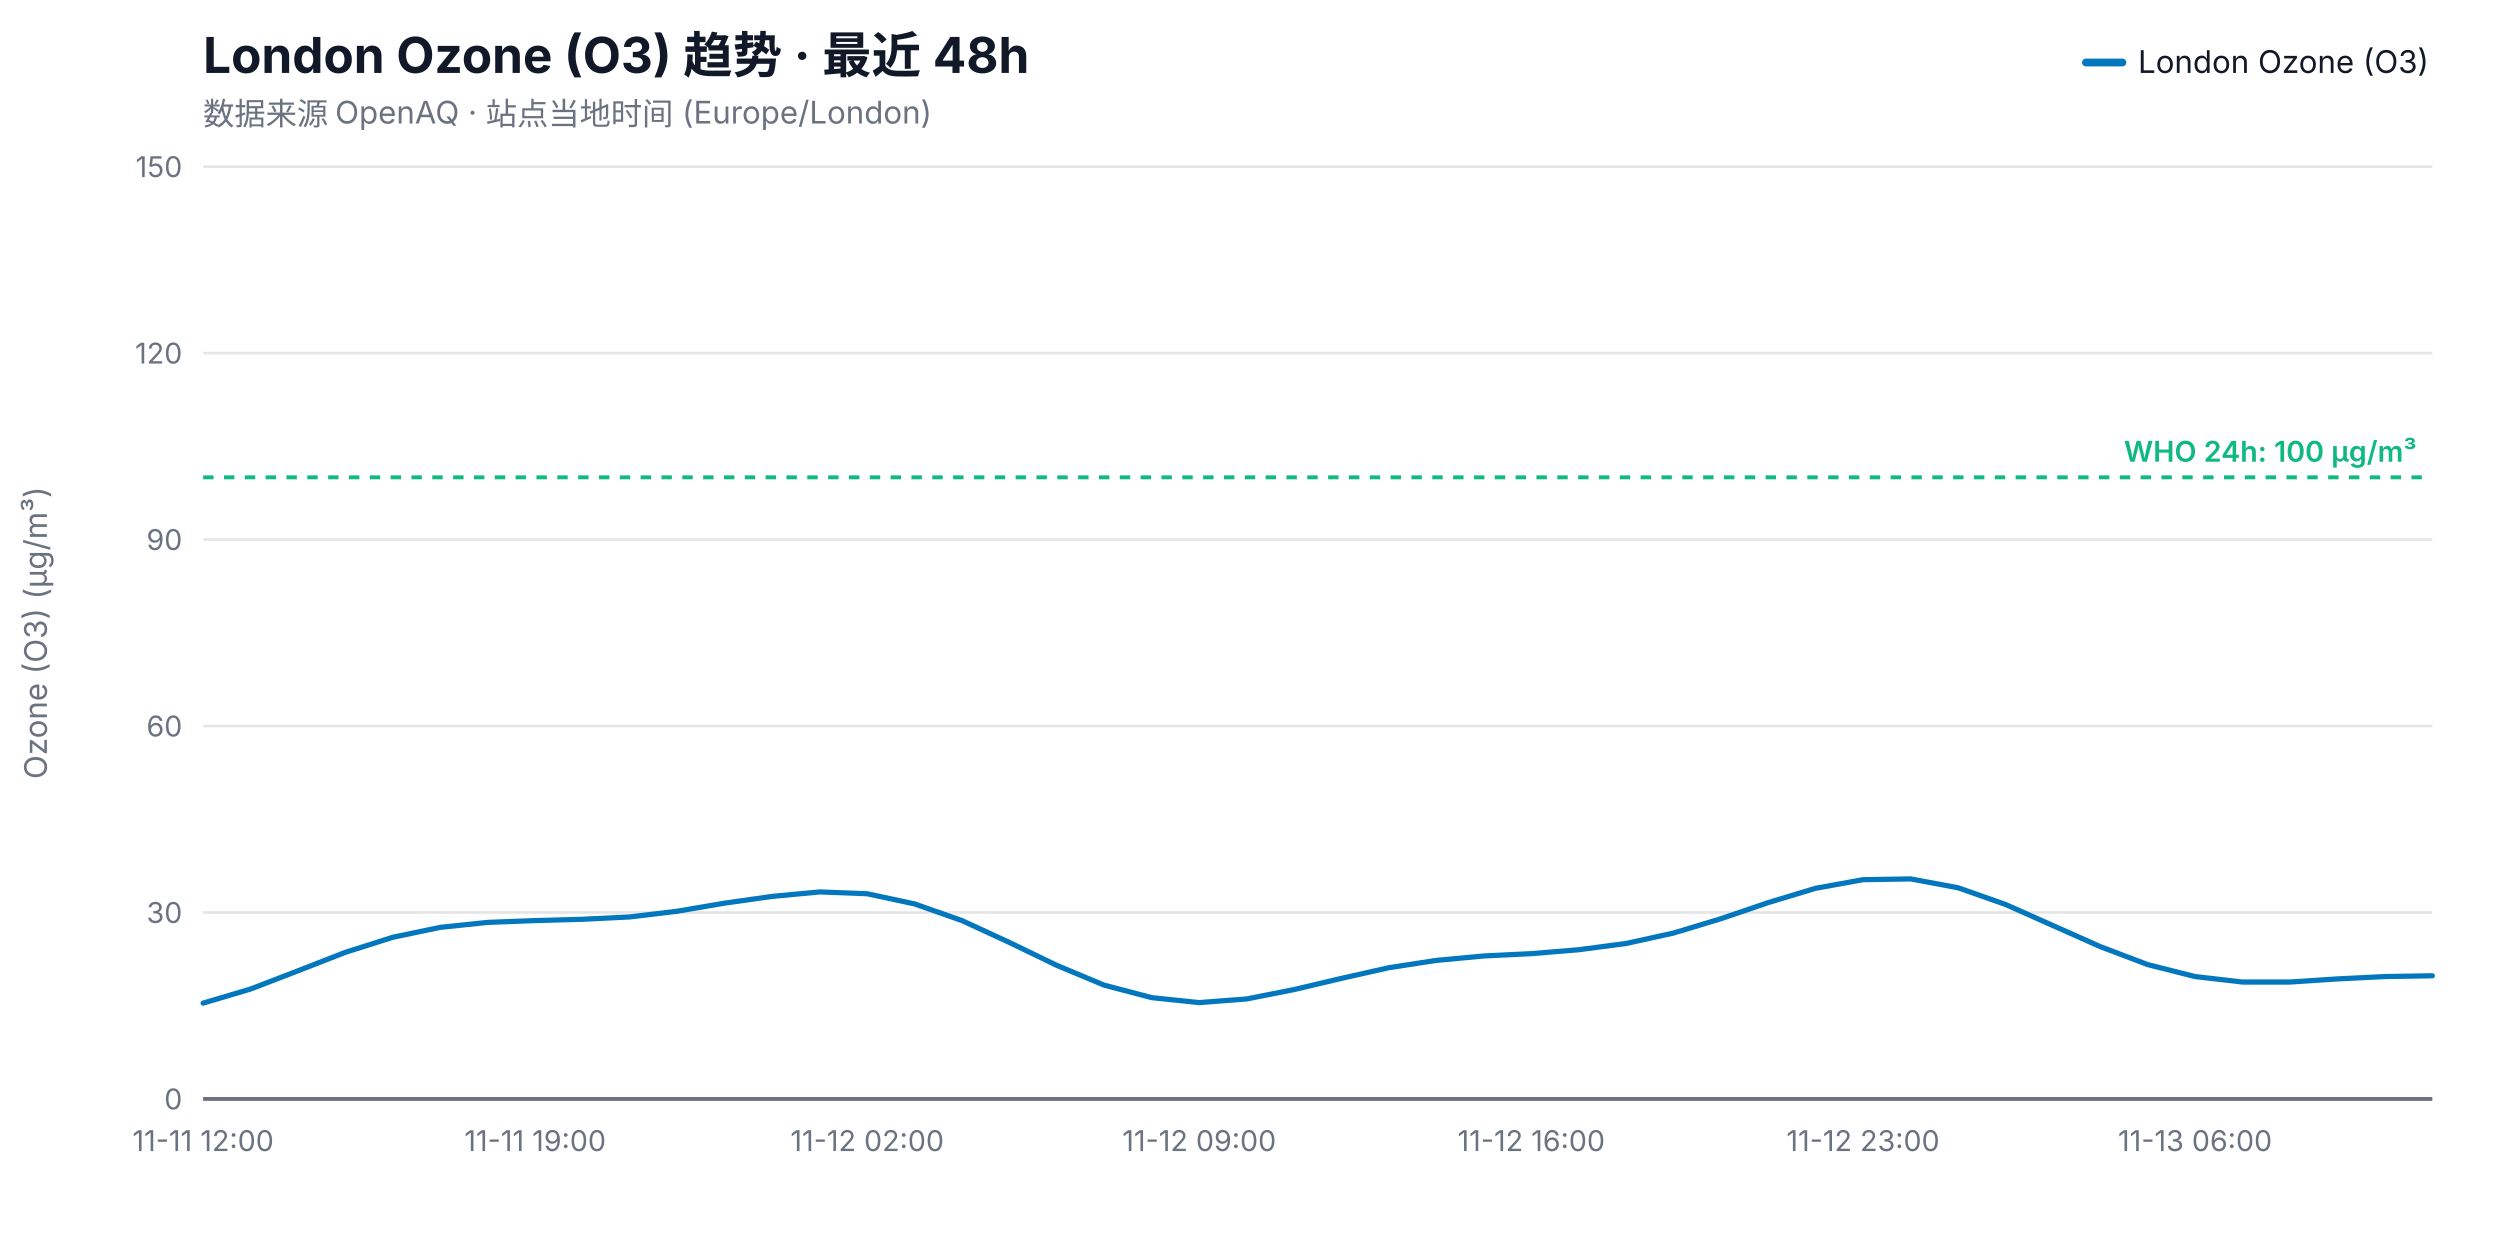
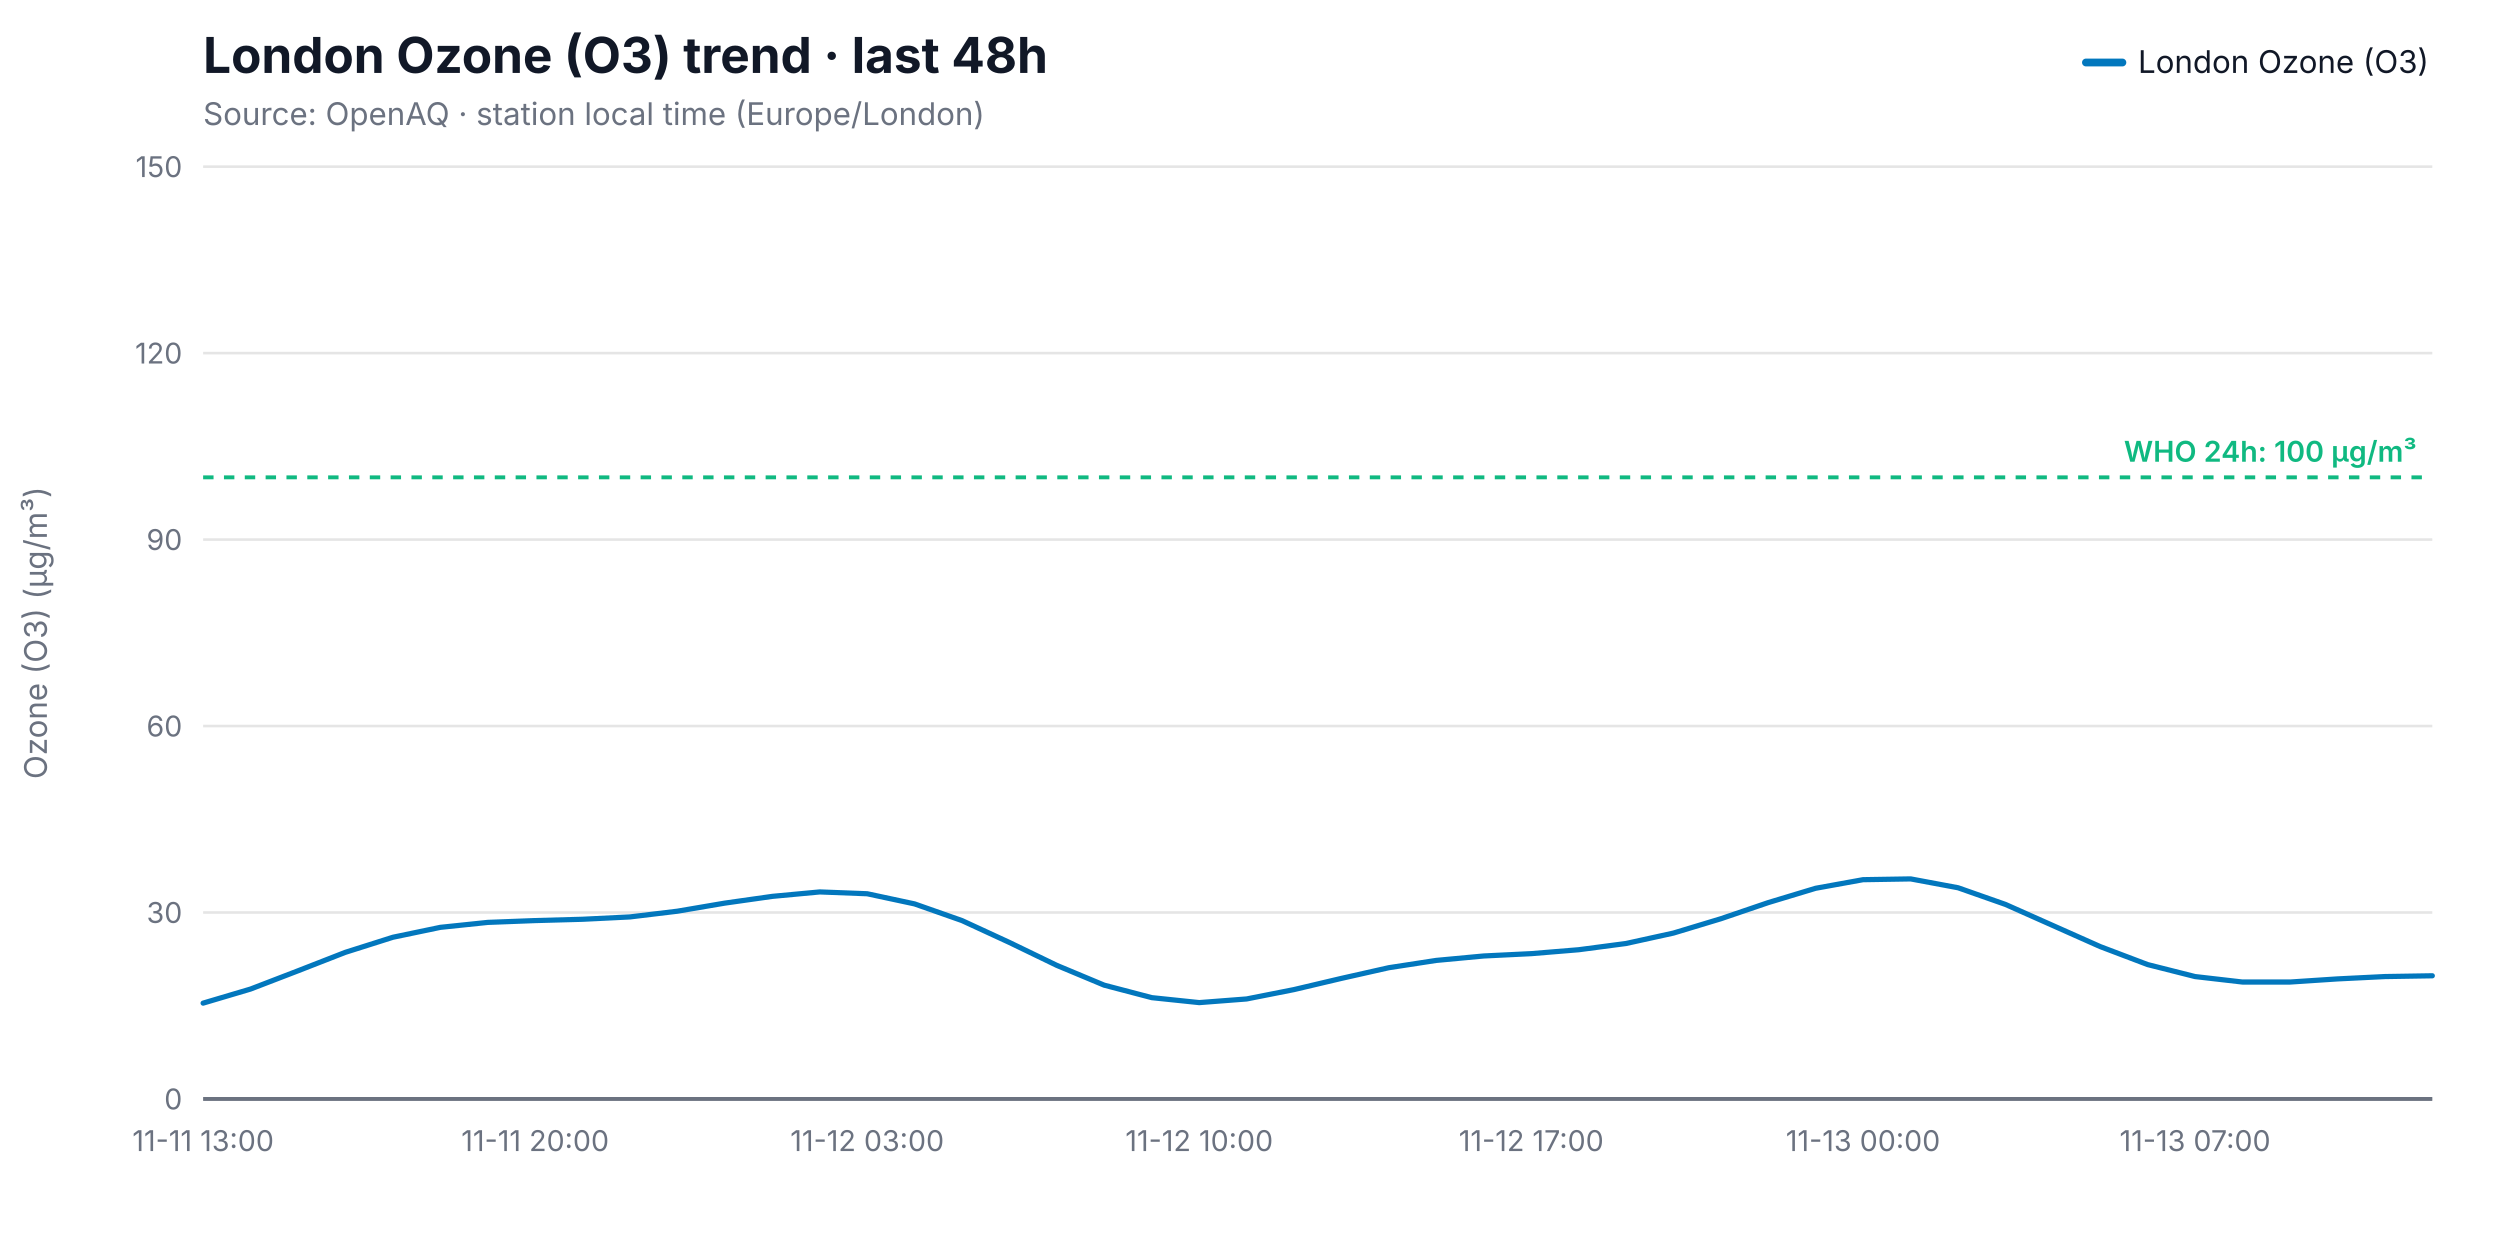
<svg xmlns="http://www.w3.org/2000/svg" width="960" height="480" viewBox="0 0 960 480" font-family="system-ui,-apple-system,sans-serif">
  <rect width="960" height="480" fill="#ffffff" />
-   <text x="78" y="28" font-size="19" font-weight="700" fill="#111827">London Ozone (O3) 趋势 · 最近 48h</text>
-   <text x="78" y="48" font-size="12" fill="#6b7280">数据来源 OpenAQ · 站点当地时间 (Europe/London)</text>
+   <text x="78" y="28" font-size="19" font-weight="700" fill="#111827">London Ozone (O3) trend · last 48h</text>
+   <text x="78" y="48" font-size="12" fill="#6b7280">Source: OpenAQ · station local time (Europe/London)</text>
  <line x1="801" y1="24" x2="815" y2="24" stroke="#0277BD" stroke-width="3" stroke-linecap="round" />
  <text x="821" y="28" font-size="12" fill="#111827">London Ozone (O3)</text>
  <line x1="78" y1="422.0" x2="934" y2="422.0" stroke="#e5e5e5" stroke-width="1" />
  <text x="70" y="426.0" font-size="11" fill="#6b7280" text-anchor="end">0</text>
  <line x1="78" y1="350.4" x2="934" y2="350.4" stroke="#e5e5e5" stroke-width="1" />
  <text x="70" y="354.4" font-size="11" fill="#6b7280" text-anchor="end">30</text>
  <line x1="78" y1="278.8" x2="934" y2="278.8" stroke="#e5e5e5" stroke-width="1" />
  <text x="70" y="282.8" font-size="11" fill="#6b7280" text-anchor="end">60</text>
  <line x1="78" y1="207.2" x2="934" y2="207.2" stroke="#e5e5e5" stroke-width="1" />
  <text x="70" y="211.2" font-size="11" fill="#6b7280" text-anchor="end">90</text>
  <line x1="78" y1="135.6" x2="934" y2="135.6" stroke="#e5e5e5" stroke-width="1" />
  <text x="70" y="139.6" font-size="11" fill="#6b7280" text-anchor="end">120</text>
  <line x1="78" y1="64.0" x2="934" y2="64.0" stroke="#e5e5e5" stroke-width="1" />
  <text x="70" y="68.0" font-size="11" fill="#6b7280" text-anchor="end">150</text>
  <text x="18" y="243" font-size="12" fill="#6b7280" text-anchor="middle" transform="rotate(-90 18 243)">Ozone (O3) (µg/m³)</text>
  <line x1="78" y1="422" x2="934" y2="422" stroke="#6b7280" stroke-width="1.5" />
-   <text x="78.0" y="442" font-size="11" fill="#6b7280" text-anchor="middle">11-11 12:00</text>
-   <text x="205.5" y="442" font-size="11" fill="#6b7280" text-anchor="middle">11-11 19:00</text>
-   <text x="333.0" y="442" font-size="11" fill="#6b7280" text-anchor="middle">11-12 02:00</text>
-   <text x="460.5" y="442" font-size="11" fill="#6b7280" text-anchor="middle">11-12 09:00</text>
-   <text x="588.0" y="442" font-size="11" fill="#6b7280" text-anchor="middle">11-12 16:00</text>
-   <text x="715.4" y="442" font-size="11" fill="#6b7280" text-anchor="middle">11-12 23:00</text>
-   <text x="842.9" y="442" font-size="11" fill="#6b7280" text-anchor="middle">11-13 06:00</text>
+   <text x="78.0" y="442" font-size="11" fill="#6b7280" text-anchor="middle">11-11 13:00</text>
+   <text x="205.5" y="442" font-size="11" fill="#6b7280" text-anchor="middle">11-11 20:00</text>
+   <text x="333.0" y="442" font-size="11" fill="#6b7280" text-anchor="middle">11-12 03:00</text>
+   <text x="460.5" y="442" font-size="11" fill="#6b7280" text-anchor="middle">11-12 10:00</text>
+   <text x="588.0" y="442" font-size="11" fill="#6b7280" text-anchor="middle">11-12 17:00</text>
+   <text x="715.4" y="442" font-size="11" fill="#6b7280" text-anchor="middle">11-13 00:00</text>
+   <text x="842.9" y="442" font-size="11" fill="#6b7280" text-anchor="middle">11-13 07:00</text>
  <line x1="78" y1="183.3" x2="934" y2="183.3" stroke="#10B981" stroke-width="1.5" stroke-dasharray="4,4" />
  <text x="928" y="177.3" font-size="11" fill="#10B981" text-anchor="end" font-weight="600">WHO 24h: 100 µg/m³</text>
  <polyline fill="none" stroke="#0277BD" stroke-width="2" stroke-linejoin="round" stroke-linecap="round" points="78.0,385.2 96.2,379.8 114.4,372.8 132.6,365.7 150.9,359.9 169.1,356.1 187.3,354.2 205.5,353.5 223.7,353.0 241.9,352.1 260.1,349.9 278.3,346.8 296.6,344.2 314.8,342.5 333.0,343.2 351.2,347.1 369.4,353.5 387.6,361.9 405.8,370.7 424.0,378.3 442.3,383.1 460.5,385.0 478.7,383.6 496.9,380.0 515.1,375.7 533.3,371.6 551.5,368.8 569.7,367.1 588.0,366.2 606.2,364.7 624.4,362.3 642.6,358.3 660.8,352.8 679.0,346.6 697.2,341.1 715.4,337.8 733.7,337.5 751.9,340.9 770.1,347.3 788.3,355.4 806.5,363.5 824.7,370.4 842.9,375.0 861.1,377.1 879.4,377.1 897.6,375.9 915.8,375.0 934.0,374.7" />
</svg>
